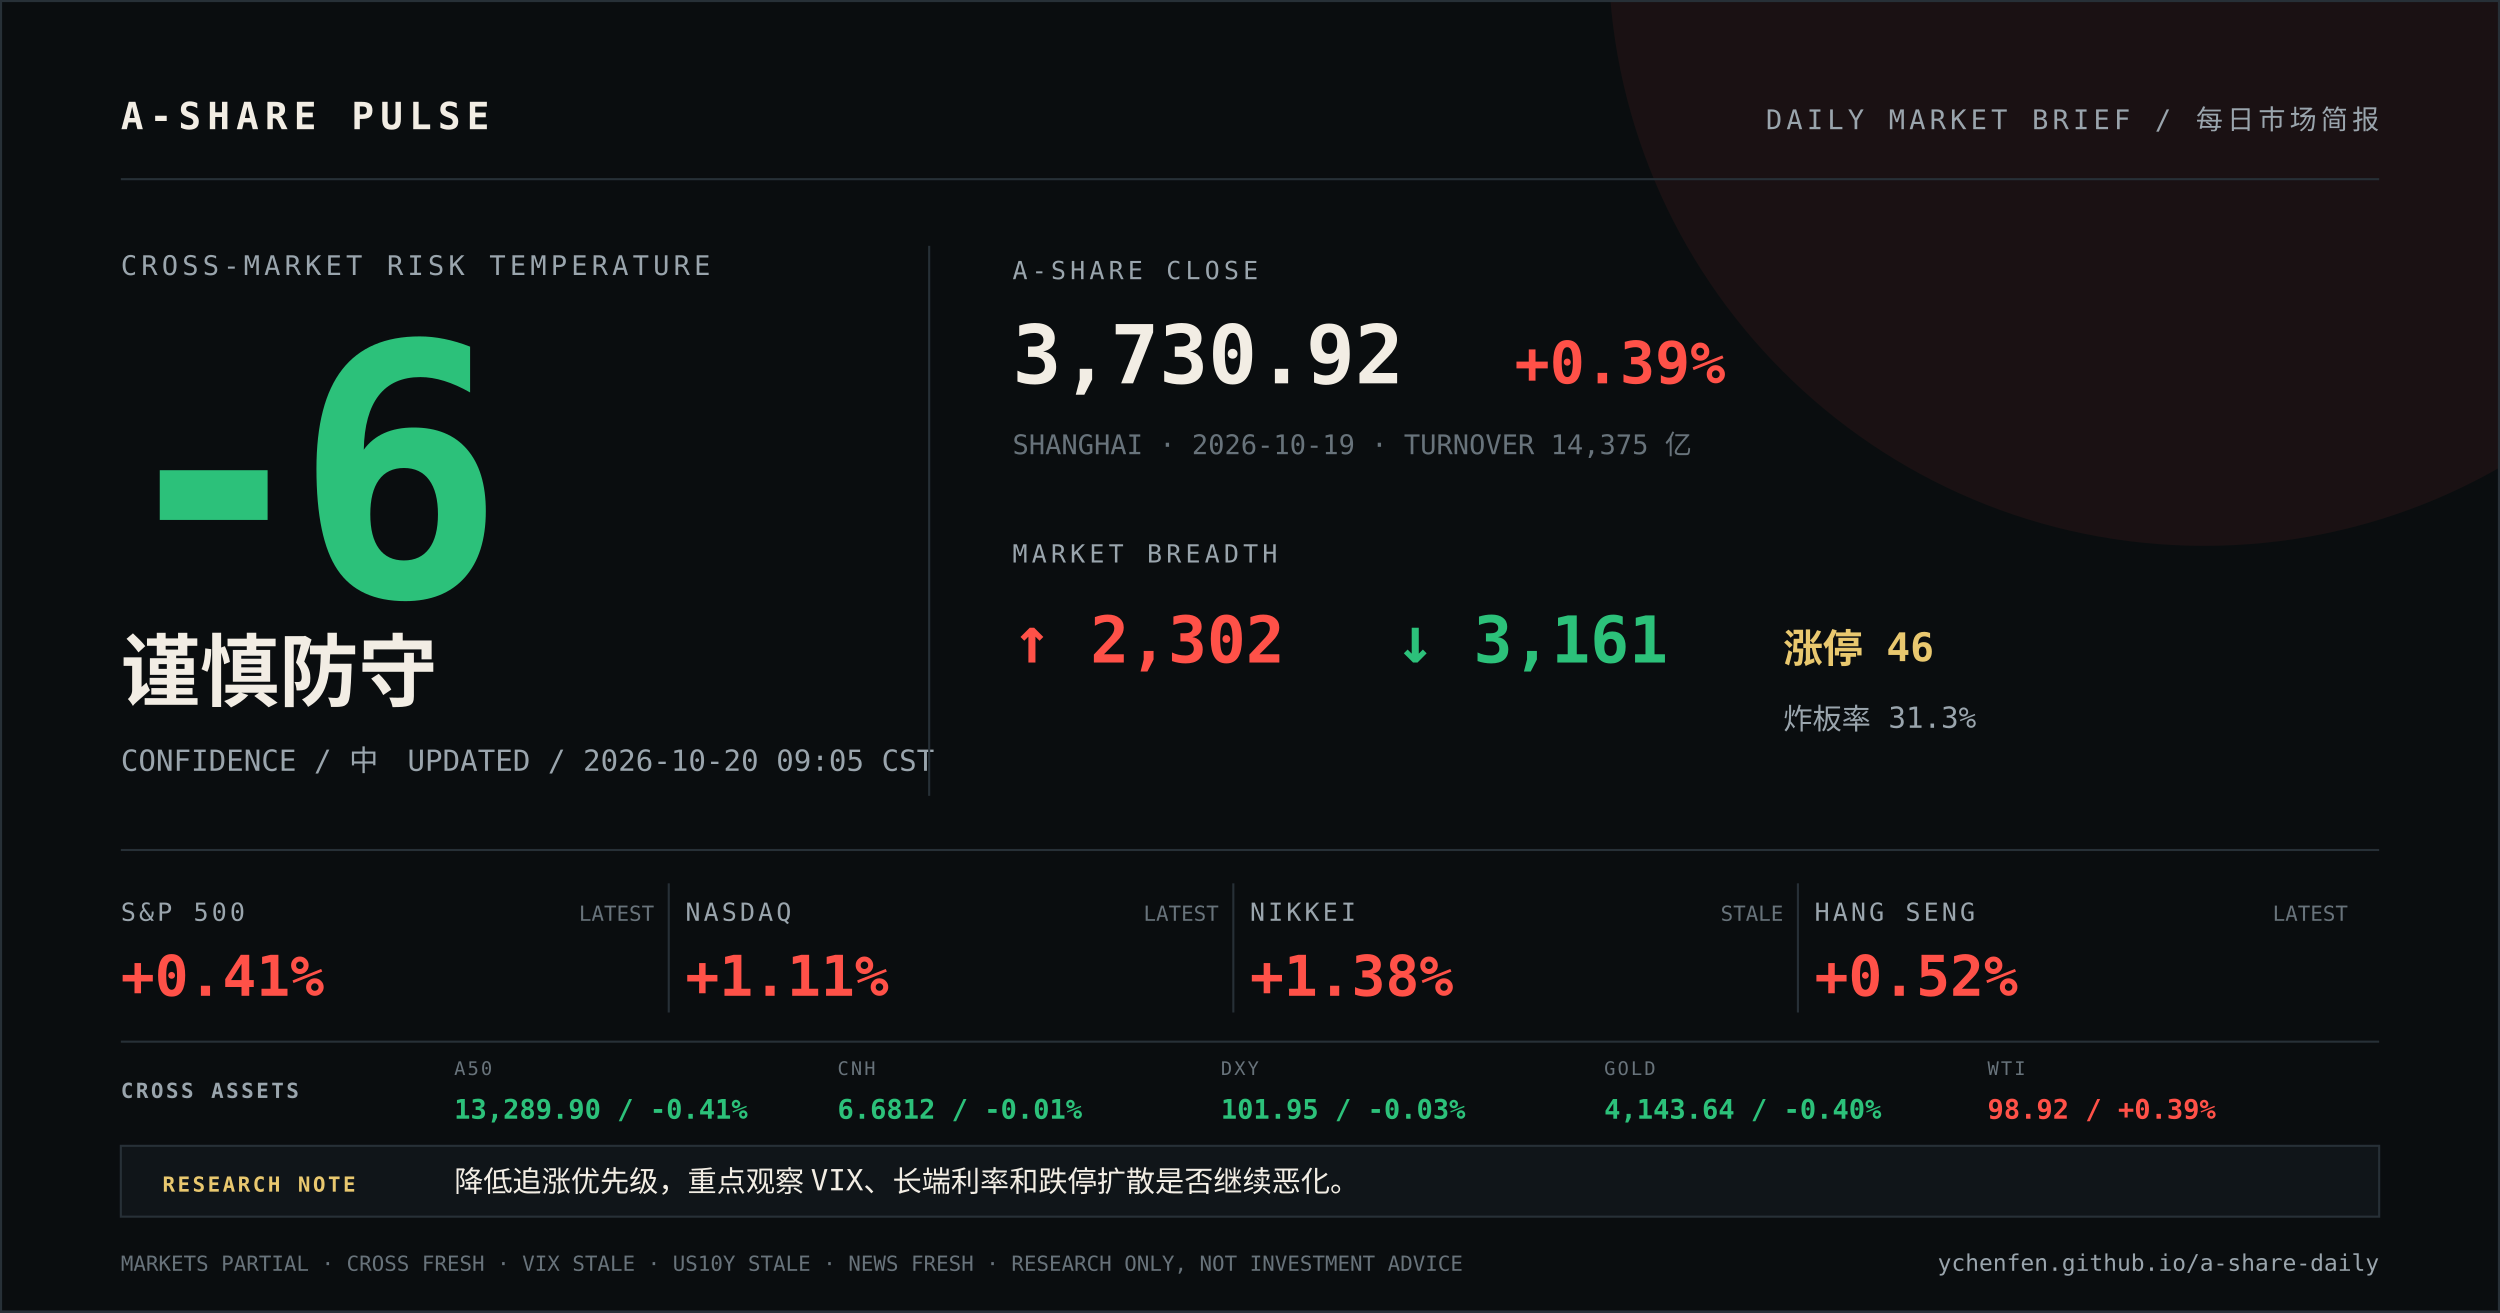
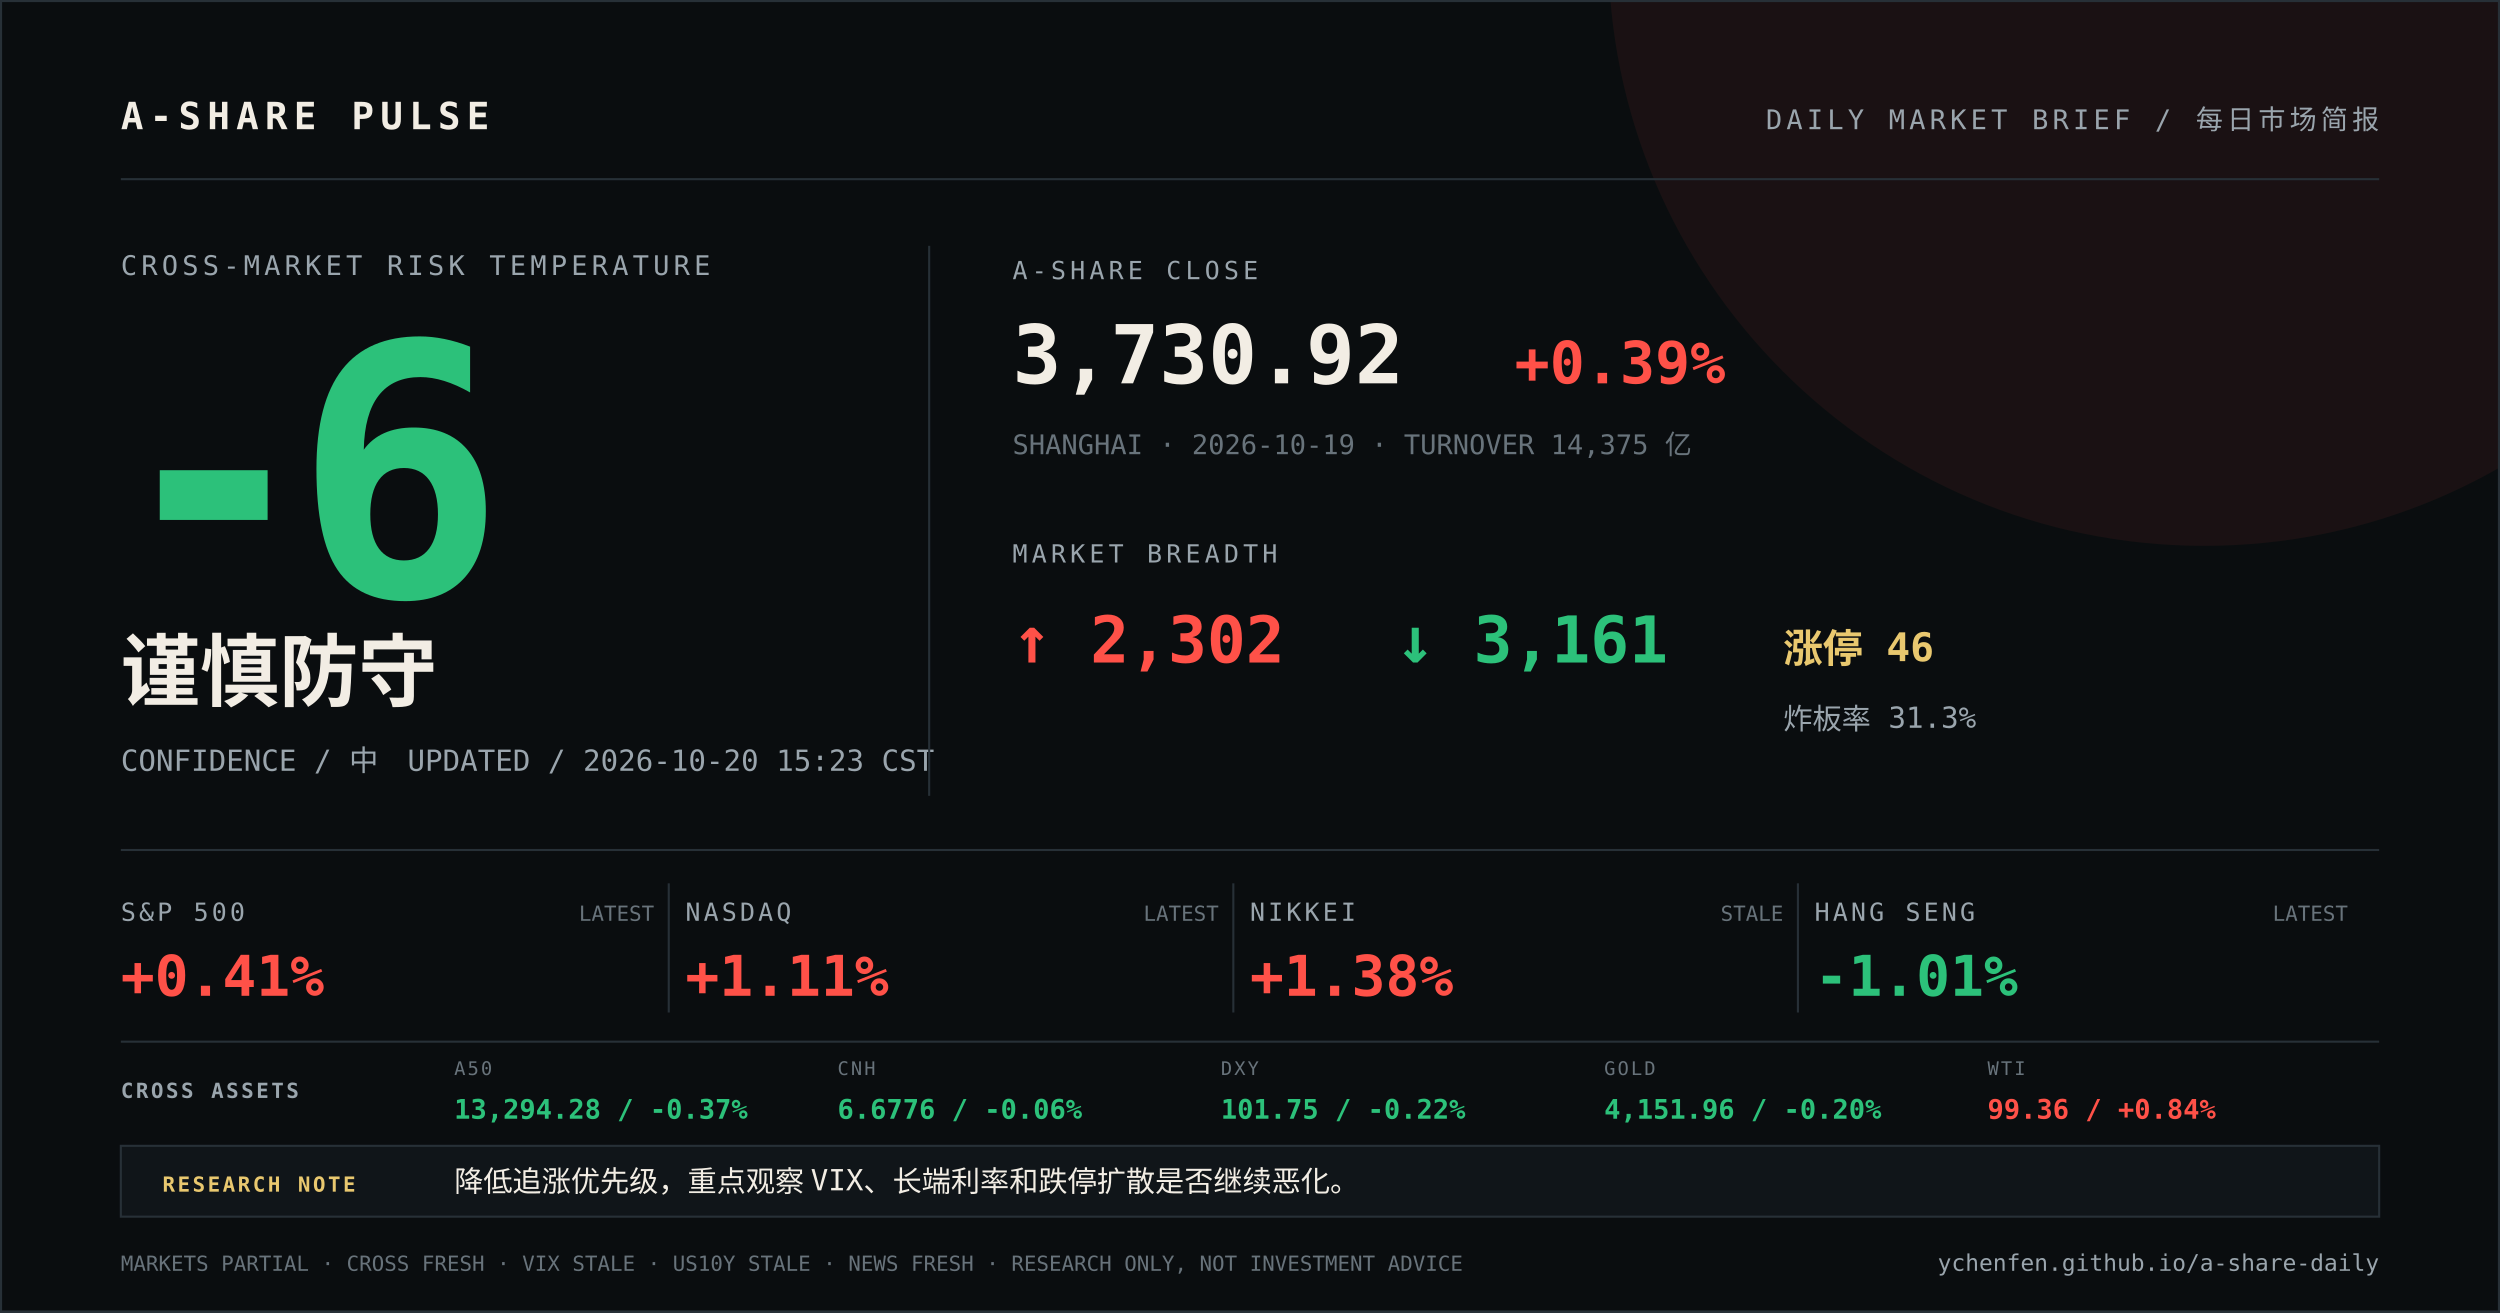
<svg xmlns="http://www.w3.org/2000/svg" width="1200" height="630" viewBox="0 0 1200 630">
  <rect width="1200" height="630" fill="#0a0d0f" />
  <circle cx="1058" cy="-24" r="286" fill="#ff5148" opacity="0.07" />
  <path d="M0 0H1200V630H0Z" fill="none" stroke="#273037" stroke-width="2" />
  <g font-family="DIN Alternate, SFMono-Regular, Menlo, monospace">
    <text x="58" y="62" fill="#f2ede4" font-size="18" font-weight="700" letter-spacing="3">A-SHARE PULSE</text>
    <text x="1142" y="62" fill="#9aa5ad" font-size="13" text-anchor="end" letter-spacing="2">DAILY MARKET BRIEF / 每日市场简报</text>
    <line x1="58" y1="86" x2="1142" y2="86" stroke="#273037" />
    <text x="58" y="132" fill="#9aa5ad" font-size="13" letter-spacing="2">CROSS-MARKET RISK TEMPERATURE</text>
    <text x="52" y="286" fill="#2cc17a" font-size="168" font-weight="800" letter-spacing="-12">-6</text>
    <text x="58" y="336" fill="#f2ede4" font-size="38" font-weight="700">谨慎防守</text>
-     <text x="58" y="370" fill="#9aa5ad" font-size="14">CONFIDENCE / 中　UPDATED / 2026-10-20 09:05 CST</text>
+     <text x="58" y="370" fill="#9aa5ad" font-size="14">CONFIDENCE / 中　UPDATED / 2026-10-20 15:23 CST</text>
    <line x1="446" y1="118" x2="446" y2="382" stroke="#273037" />
    <text x="486" y="134" fill="#9aa5ad" font-size="12" letter-spacing="2">A-SHARE CLOSE</text>
    <text x="486" y="184" fill="#f2ede4" font-size="39" font-weight="700">3,730.92</text>
    <text x="727" y="184" fill="#ff5148" font-size="28" font-weight="700">+0.39%</text>
    <text x="486" y="218" fill="#68737b" font-size="13">SHANGHAI · 2026-10-19 · TURNOVER 14,375 亿</text>
    <text x="486" y="270" fill="#9aa5ad" font-size="12" letter-spacing="2">MARKET BREADTH</text>
    <text x="486" y="318" fill="#ff5148" font-size="31" font-weight="700">↑ 2,302</text>
    <text x="670" y="318" fill="#2cc17a" font-size="31" font-weight="700">↓ 3,161</text>
    <text x="856" y="318" fill="#e9c86f" font-size="19" font-weight="700">涨停 46</text>
    <text x="856" y="350" fill="#9aa5ad" font-size="14">炸板率 31.3%</text>
    <line x1="58" y1="408" x2="1142" y2="408" stroke="#273037" />
    <text x="58" y="442" fill="#9aa5ad" font-size="12" letter-spacing="1.5">S&amp;P 500</text>
    <text x="58" y="478" fill="#ff5148" font-size="27" font-weight="700">+0.41%</text>
    <text x="314" y="442" fill="#68737b" font-size="10" text-anchor="end">LATEST</text>
    <line x1="321" y1="424" x2="321" y2="486" stroke="#273037" />
    <text x="329" y="442" fill="#9aa5ad" font-size="12" letter-spacing="1.5">NASDAQ</text>
    <text x="329" y="478" fill="#ff5148" font-size="27" font-weight="700">+1.11%</text>
    <text x="585" y="442" fill="#68737b" font-size="10" text-anchor="end">LATEST</text>
    <line x1="592" y1="424" x2="592" y2="486" stroke="#273037" />
    <text x="600" y="442" fill="#9aa5ad" font-size="12" letter-spacing="1.5">NIKKEI</text>
    <text x="600" y="478" fill="#ff5148" font-size="27" font-weight="700">+1.38%</text>
    <text x="856" y="442" fill="#68737b" font-size="10" text-anchor="end">STALE</text>
    <line x1="863" y1="424" x2="863" y2="486" stroke="#273037" />
    <text x="871" y="442" fill="#9aa5ad" font-size="12" letter-spacing="1.5">HANG SENG</text>
-     <text x="871" y="478" fill="#ff5148" font-size="27" font-weight="700">+0.52%</text>
+     <text x="871" y="478" fill="#2cc17a" font-size="27" font-weight="700">-1.01%</text>
    <text x="1127" y="442" fill="#68737b" font-size="10" text-anchor="end">LATEST</text>
    <line x1="58" y1="500" x2="1142" y2="500" stroke="#273037" />
    <text x="58" y="527" fill="#9aa5ad" font-size="10" font-weight="700" letter-spacing="1.2">CROSS ASSETS</text>
    <text x="218" y="516" fill="#68737b" font-size="9" letter-spacing="1">A50</text>
-     <text x="218" y="537" fill="#2cc17a" font-size="13" font-weight="700">13,289.90 / -0.41%</text>
+     <text x="218" y="537" fill="#2cc17a" font-size="13" font-weight="700">13,294.28 / -0.37%</text>
    <text x="402" y="516" fill="#68737b" font-size="9" letter-spacing="1">CNH</text>
-     <text x="402" y="537" fill="#2cc17a" font-size="13" font-weight="700">6.6812 / -0.01%</text>
+     <text x="402" y="537" fill="#2cc17a" font-size="13" font-weight="700">6.6776 / -0.06%</text>
    <text x="586" y="516" fill="#68737b" font-size="9" letter-spacing="1">DXY</text>
-     <text x="586" y="537" fill="#2cc17a" font-size="13" font-weight="700">101.95 / -0.03%</text>
+     <text x="586" y="537" fill="#2cc17a" font-size="13" font-weight="700">101.75 / -0.22%</text>
    <text x="770" y="516" fill="#68737b" font-size="9" letter-spacing="1">GOLD</text>
-     <text x="770" y="537" fill="#2cc17a" font-size="13" font-weight="700">4,143.64 / -0.40%</text>
+     <text x="770" y="537" fill="#2cc17a" font-size="13" font-weight="700">4,151.96 / -0.20%</text>
    <text x="954" y="516" fill="#68737b" font-size="9" letter-spacing="1">WTI</text>
-     <text x="954" y="537" fill="#ff5148" font-size="13" font-weight="700">98.92 / +0.39%</text>
+     <text x="954" y="537" fill="#ff5148" font-size="13" font-weight="700">99.36 / +0.84%</text>
    <rect x="58" y="550" width="1084" height="34" fill="#101519" stroke="#273037" />
    <text x="78" y="572" fill="#e9c86f" font-size="10" font-weight="700" letter-spacing="1.2">RESEARCH NOTE</text>
    <text x="218" y="572" fill="#f2ede4" font-size="14">降低追涨优先级，重点观察 VIX、长端利率和跌停扩散是否继续恶化。</text>
    <text x="58" y="610" fill="#68737b" font-size="10">MARKETS PARTIAL · CROSS FRESH · VIX STALE · US10Y STALE · NEWS FRESH · RESEARCH ONLY, NOT INVESTMENT ADVICE</text>
    <text x="1142" y="610" fill="#9aa5ad" font-size="11" text-anchor="end">ychenfen.github.io/a-share-daily</text>
  </g>
</svg>
